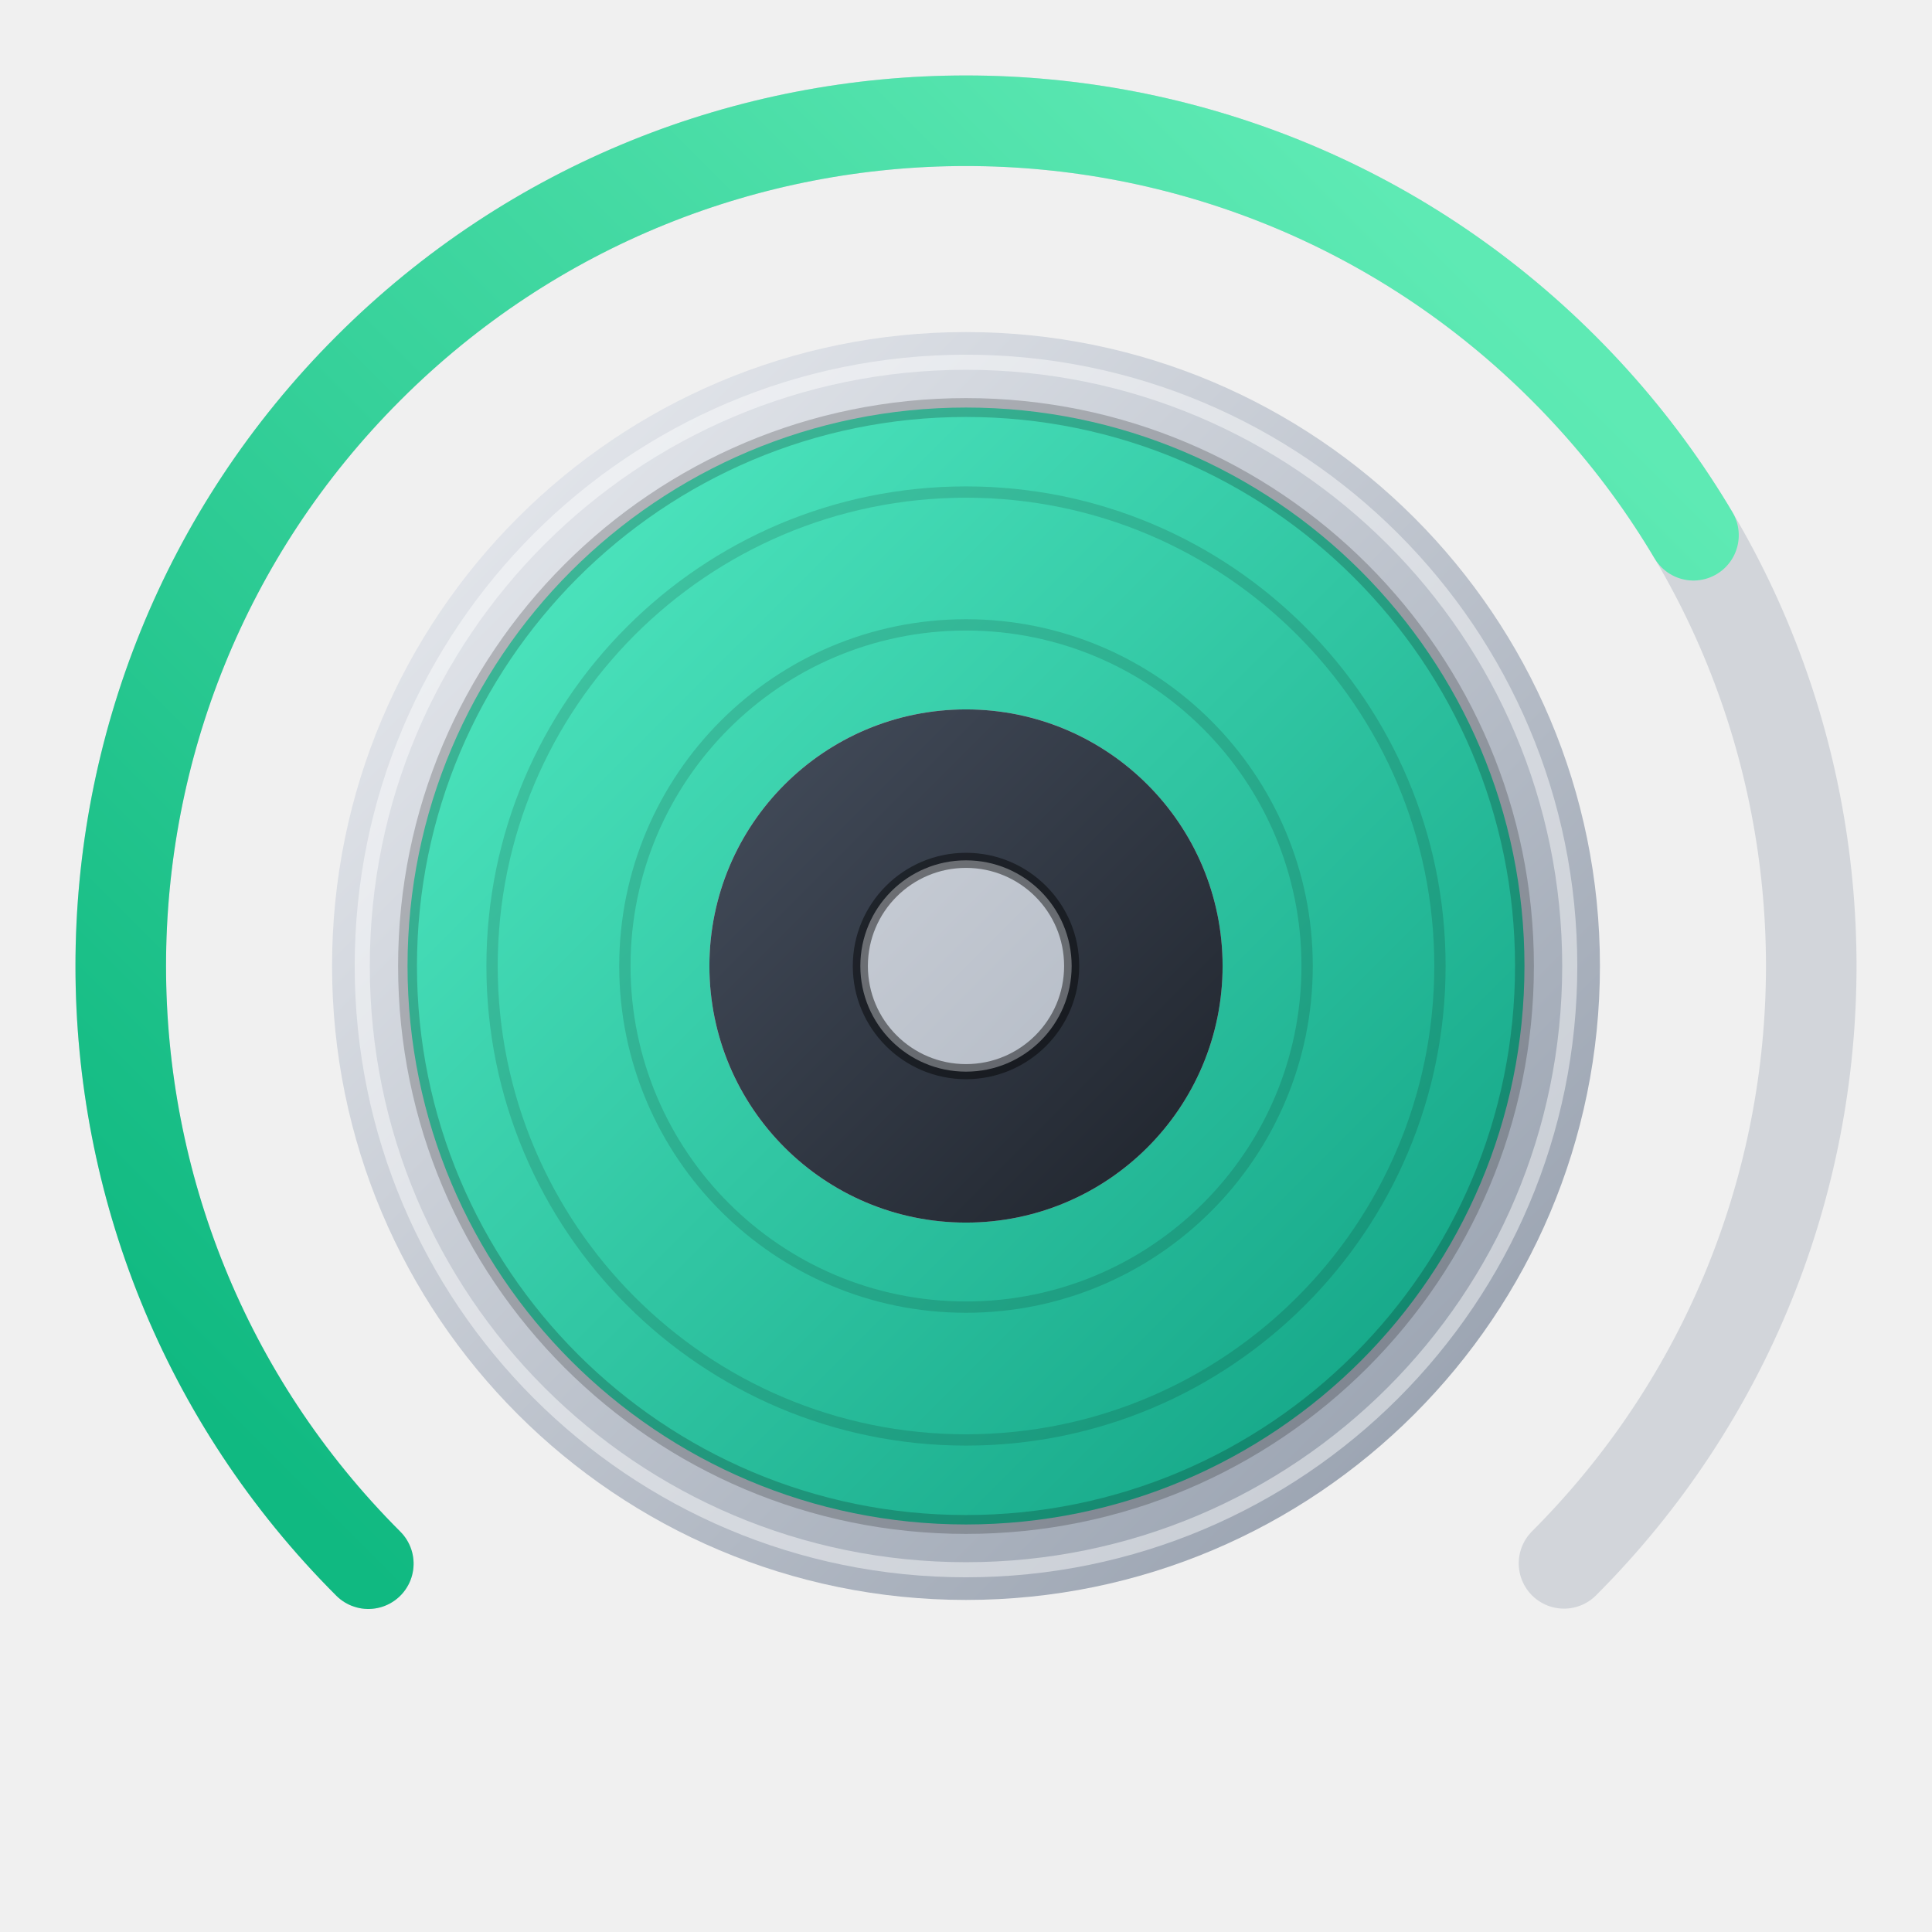
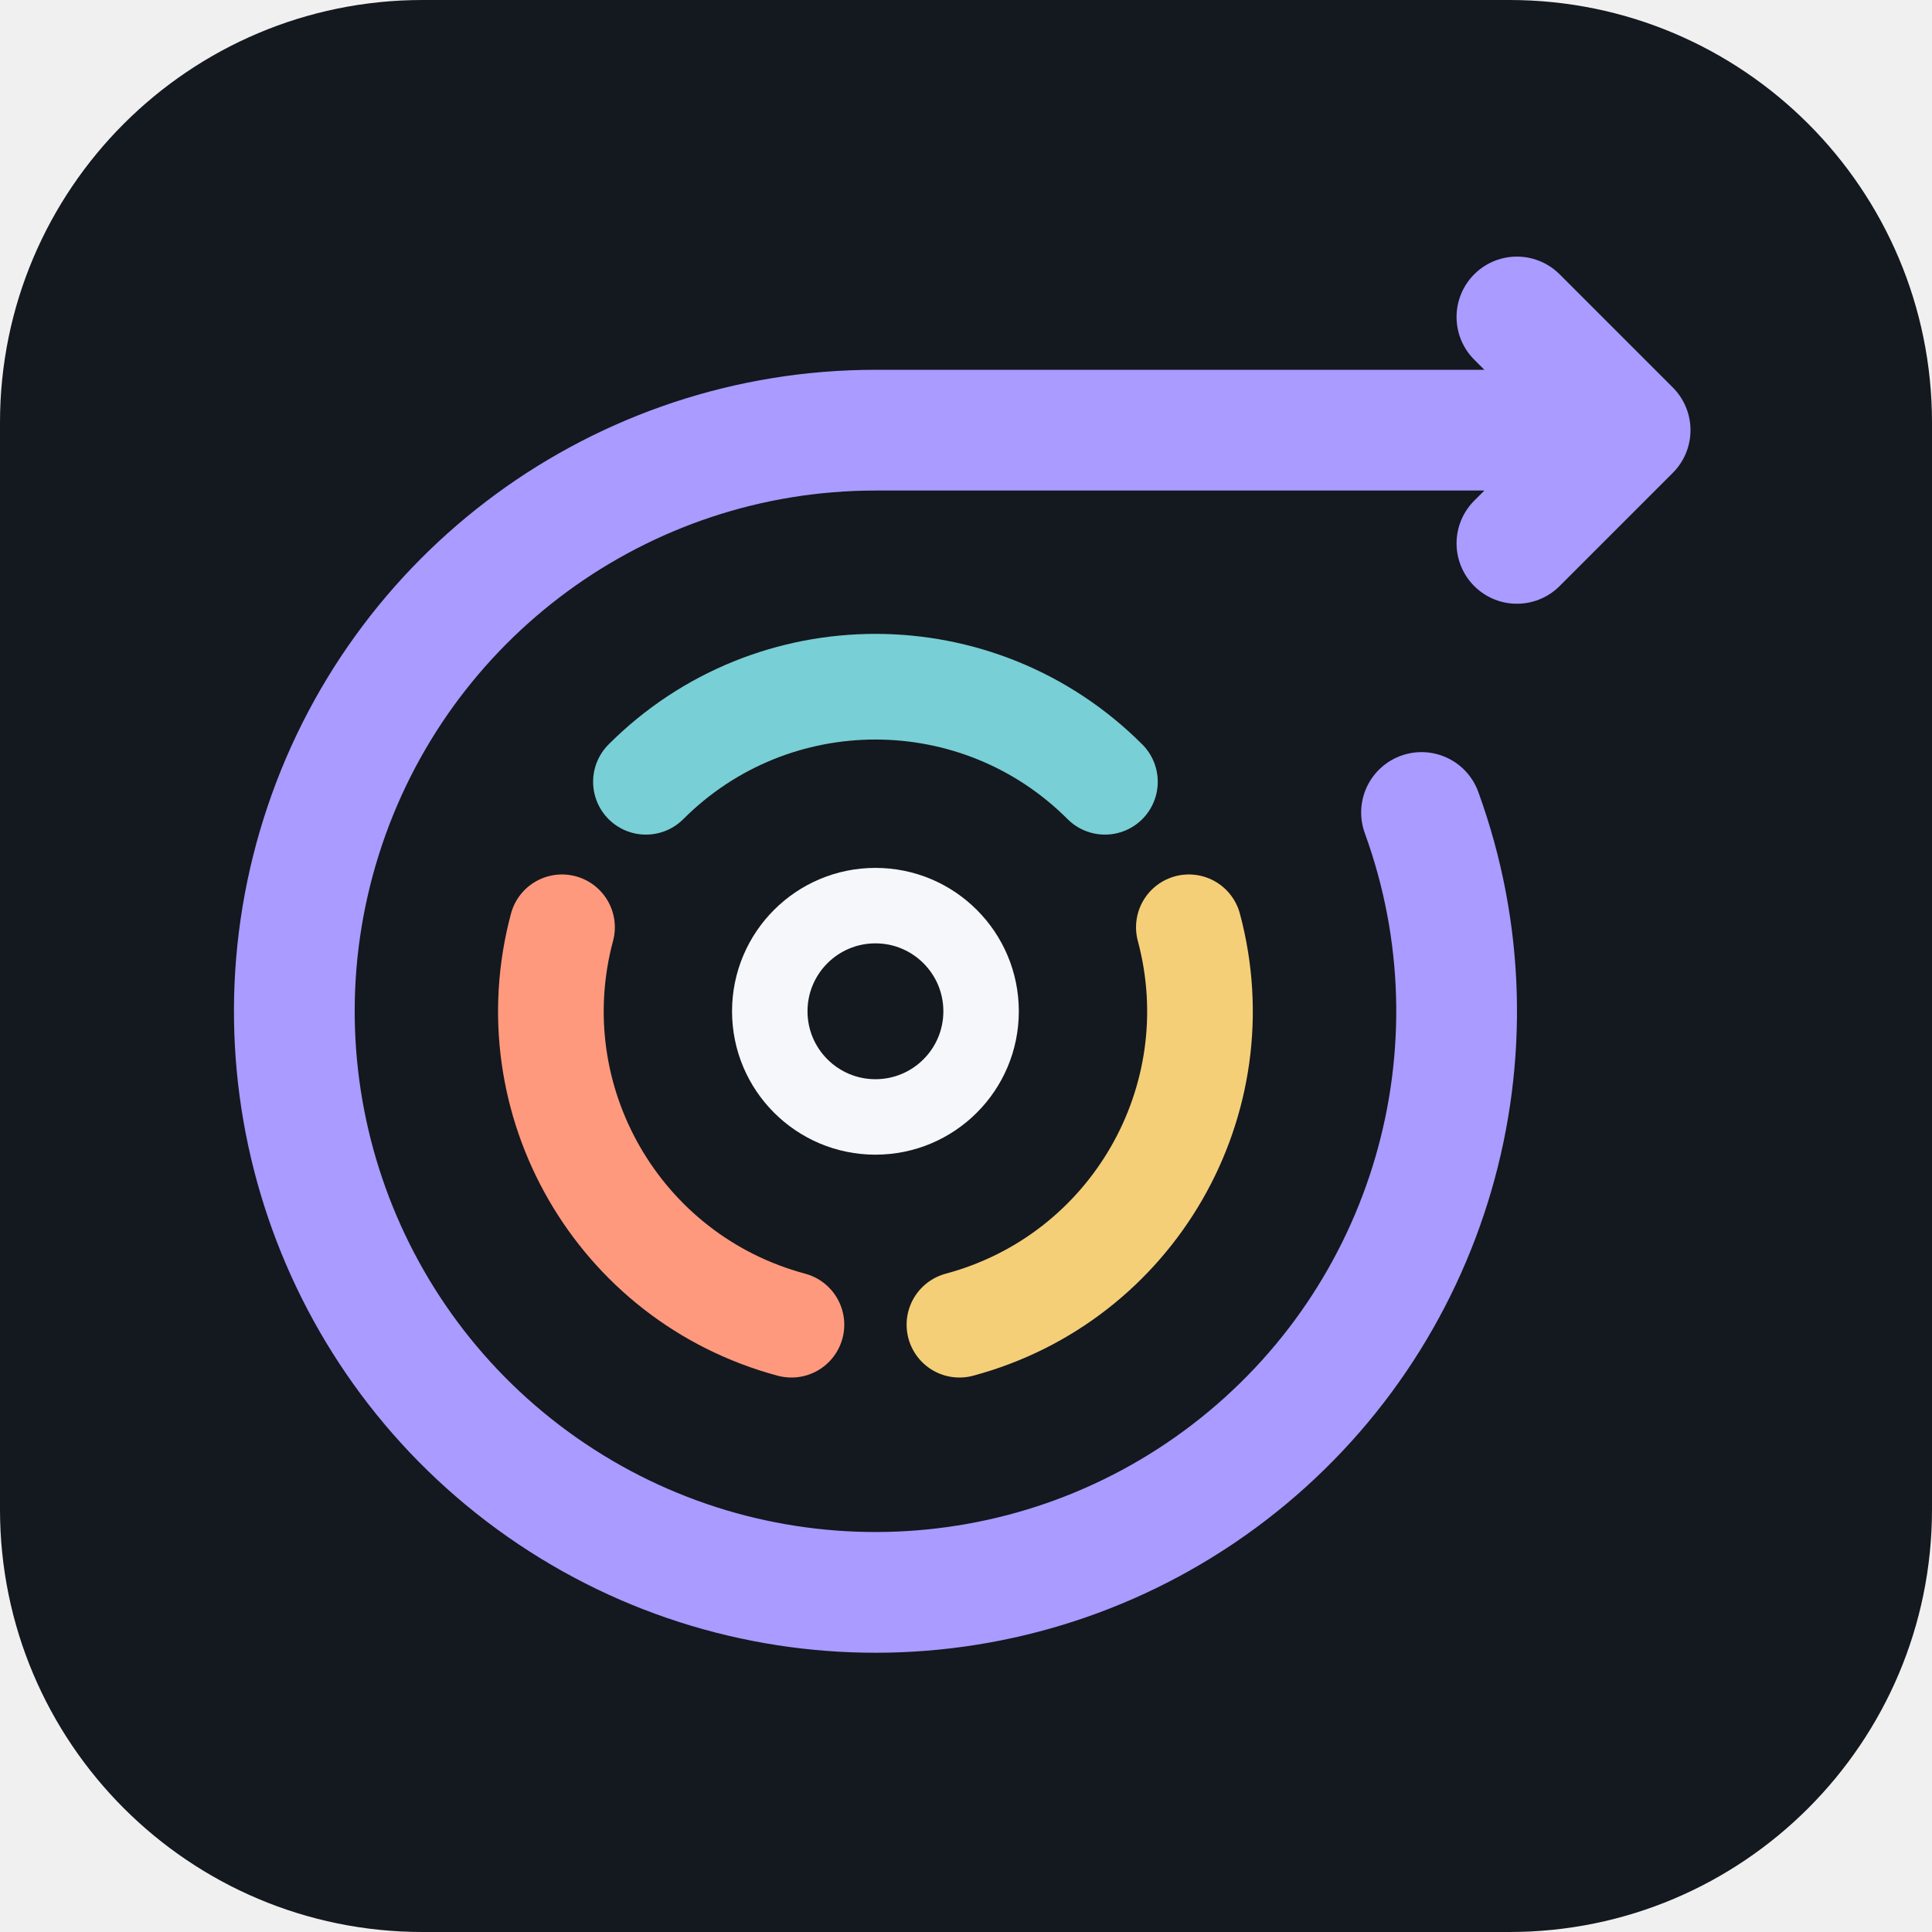
- <svg xmlns="http://www.w3.org/2000/svg" viewBox="0 0 256 256">
-   <defs>
-     <linearGradient id="b-or" x1="0" y1="0" x2="1" y2="1">
-       <stop offset="0" stop-color="#FF8A6B" />
-       <stop offset="1" stop-color="#E8502F" />
-     </linearGradient>
-     <linearGradient id="b-te" x1="0" y1="0" x2="1" y2="1">
-       <stop offset="0" stop-color="#4BE3BC" />
-       <stop offset="1" stop-color="#17A98A" />
-     </linearGradient>
-     <linearGradient id="b-ye" x1="0" y1="0" x2="1" y2="1">
-       <stop offset="0" stop-color="#FFD970" />
-       <stop offset="1" stop-color="#E8A91E" />
-     </linearGradient>
-     <linearGradient id="b-bl" x1="0" y1="0" x2="1" y2="1">
-       <stop offset="0" stop-color="#6DBBFF" />
-       <stop offset="1" stop-color="#2D86E0" />
-     </linearGradient>
-     <linearGradient id="b-fl" x1="0" y1="0" x2="1" y2="1">
-       <stop offset="0" stop-color="#EEF0F4" />
-       <stop offset="1" stop-color="#8F99A8" />
-     </linearGradient>
-     <linearGradient id="b-hub" x1="0" y1="0" x2="1" y2="1">
-       <stop offset="0" stop-color="#454E5D" />
-       <stop offset="1" stop-color="#1E232B" />
-     </linearGradient>
-     <linearGradient id="b-gr" x1="0" y1="0" x2="1" y2="0">
-       <stop offset="0" stop-color="#5EEAB4" />
-       <stop offset="1" stop-color="#10B981" />
-     </linearGradient>
-   </defs>
-   <g transform="rotate(135 128 128)" fill="none" stroke-width="12" stroke-linecap="round">
-     <circle cx="128" cy="128" r="112" stroke="#8E98A8" stroke-opacity=".3" stroke-dasharray="527.8 703.7" />
-     <circle cx="128" cy="128" r="112" stroke="url(#b-gr)" stroke-dasharray="380.0 703.7" />
+ <svg xmlns="http://www.w3.org/2000/svg" width="1024" height="1024" viewBox="0 0 256 256" role="img" aria-labelledby="title desc">
+   <rect x="0" y="0" width="256" height="256" rx="56" fill="#14181F" />
+   <g fill="none" stroke-linecap="round" stroke-linejoin="round">
+     <path d="M188.36 107.66A77 77 0 1 1 116 57H216M201 42L216 57L201 72" stroke="#A99BFF" stroke-width="16" />
+     <path d="M85.59 103.59A43 43 0 0 1 146.41 103.59" stroke="#78CFD5" stroke-width="14" />
+     <path d="M157.53 122.87A43 43 0 0 1 127.13 175.53" stroke="#F4CF78" stroke-width="14" />
+     <path d="M104.87 175.53A43 43 0 0 1 74.47 122.87" stroke="#FF997D" stroke-width="14" />
+     <circle cx="116" cy="134" r="14" stroke="#F6F7FB" stroke-width="10" />
  </g>
-   <circle cx="128" cy="128" r="84" fill="url(#b-fl)" />
-   <circle cx="128" cy="128" r="80" fill="none" stroke="#fff" stroke-opacity=".45" stroke-width="2" />
-   <circle cx="128" cy="128" r="54" fill="none" stroke="url(#b-te)" stroke-width="40" />
-   <circle cx="128" cy="128" r="45.2" fill="none" stroke="#000" stroke-opacity=".13" stroke-width="1.5" />
-   <circle cx="128" cy="128" r="62.8" fill="none" stroke="#000" stroke-opacity=".13" stroke-width="1.5" />
-   <circle cx="128" cy="128" r="74.0" fill="none" stroke="#000" stroke-opacity=".2" stroke-width="2.5" />
-   <path fill-rule="evenodd" fill="url(#b-hub)" d="M94 128 A34 34 0 1 0 162 128 A34 34 0 1 0 94 128 Z M114 128 A14 14 0 1 0 142 128 A14 14 0 1 0 114 128 Z" />
-   <circle cx="128" cy="128" r="14" fill="none" stroke="#000" stroke-opacity=".45" stroke-width="2" />
</svg>
